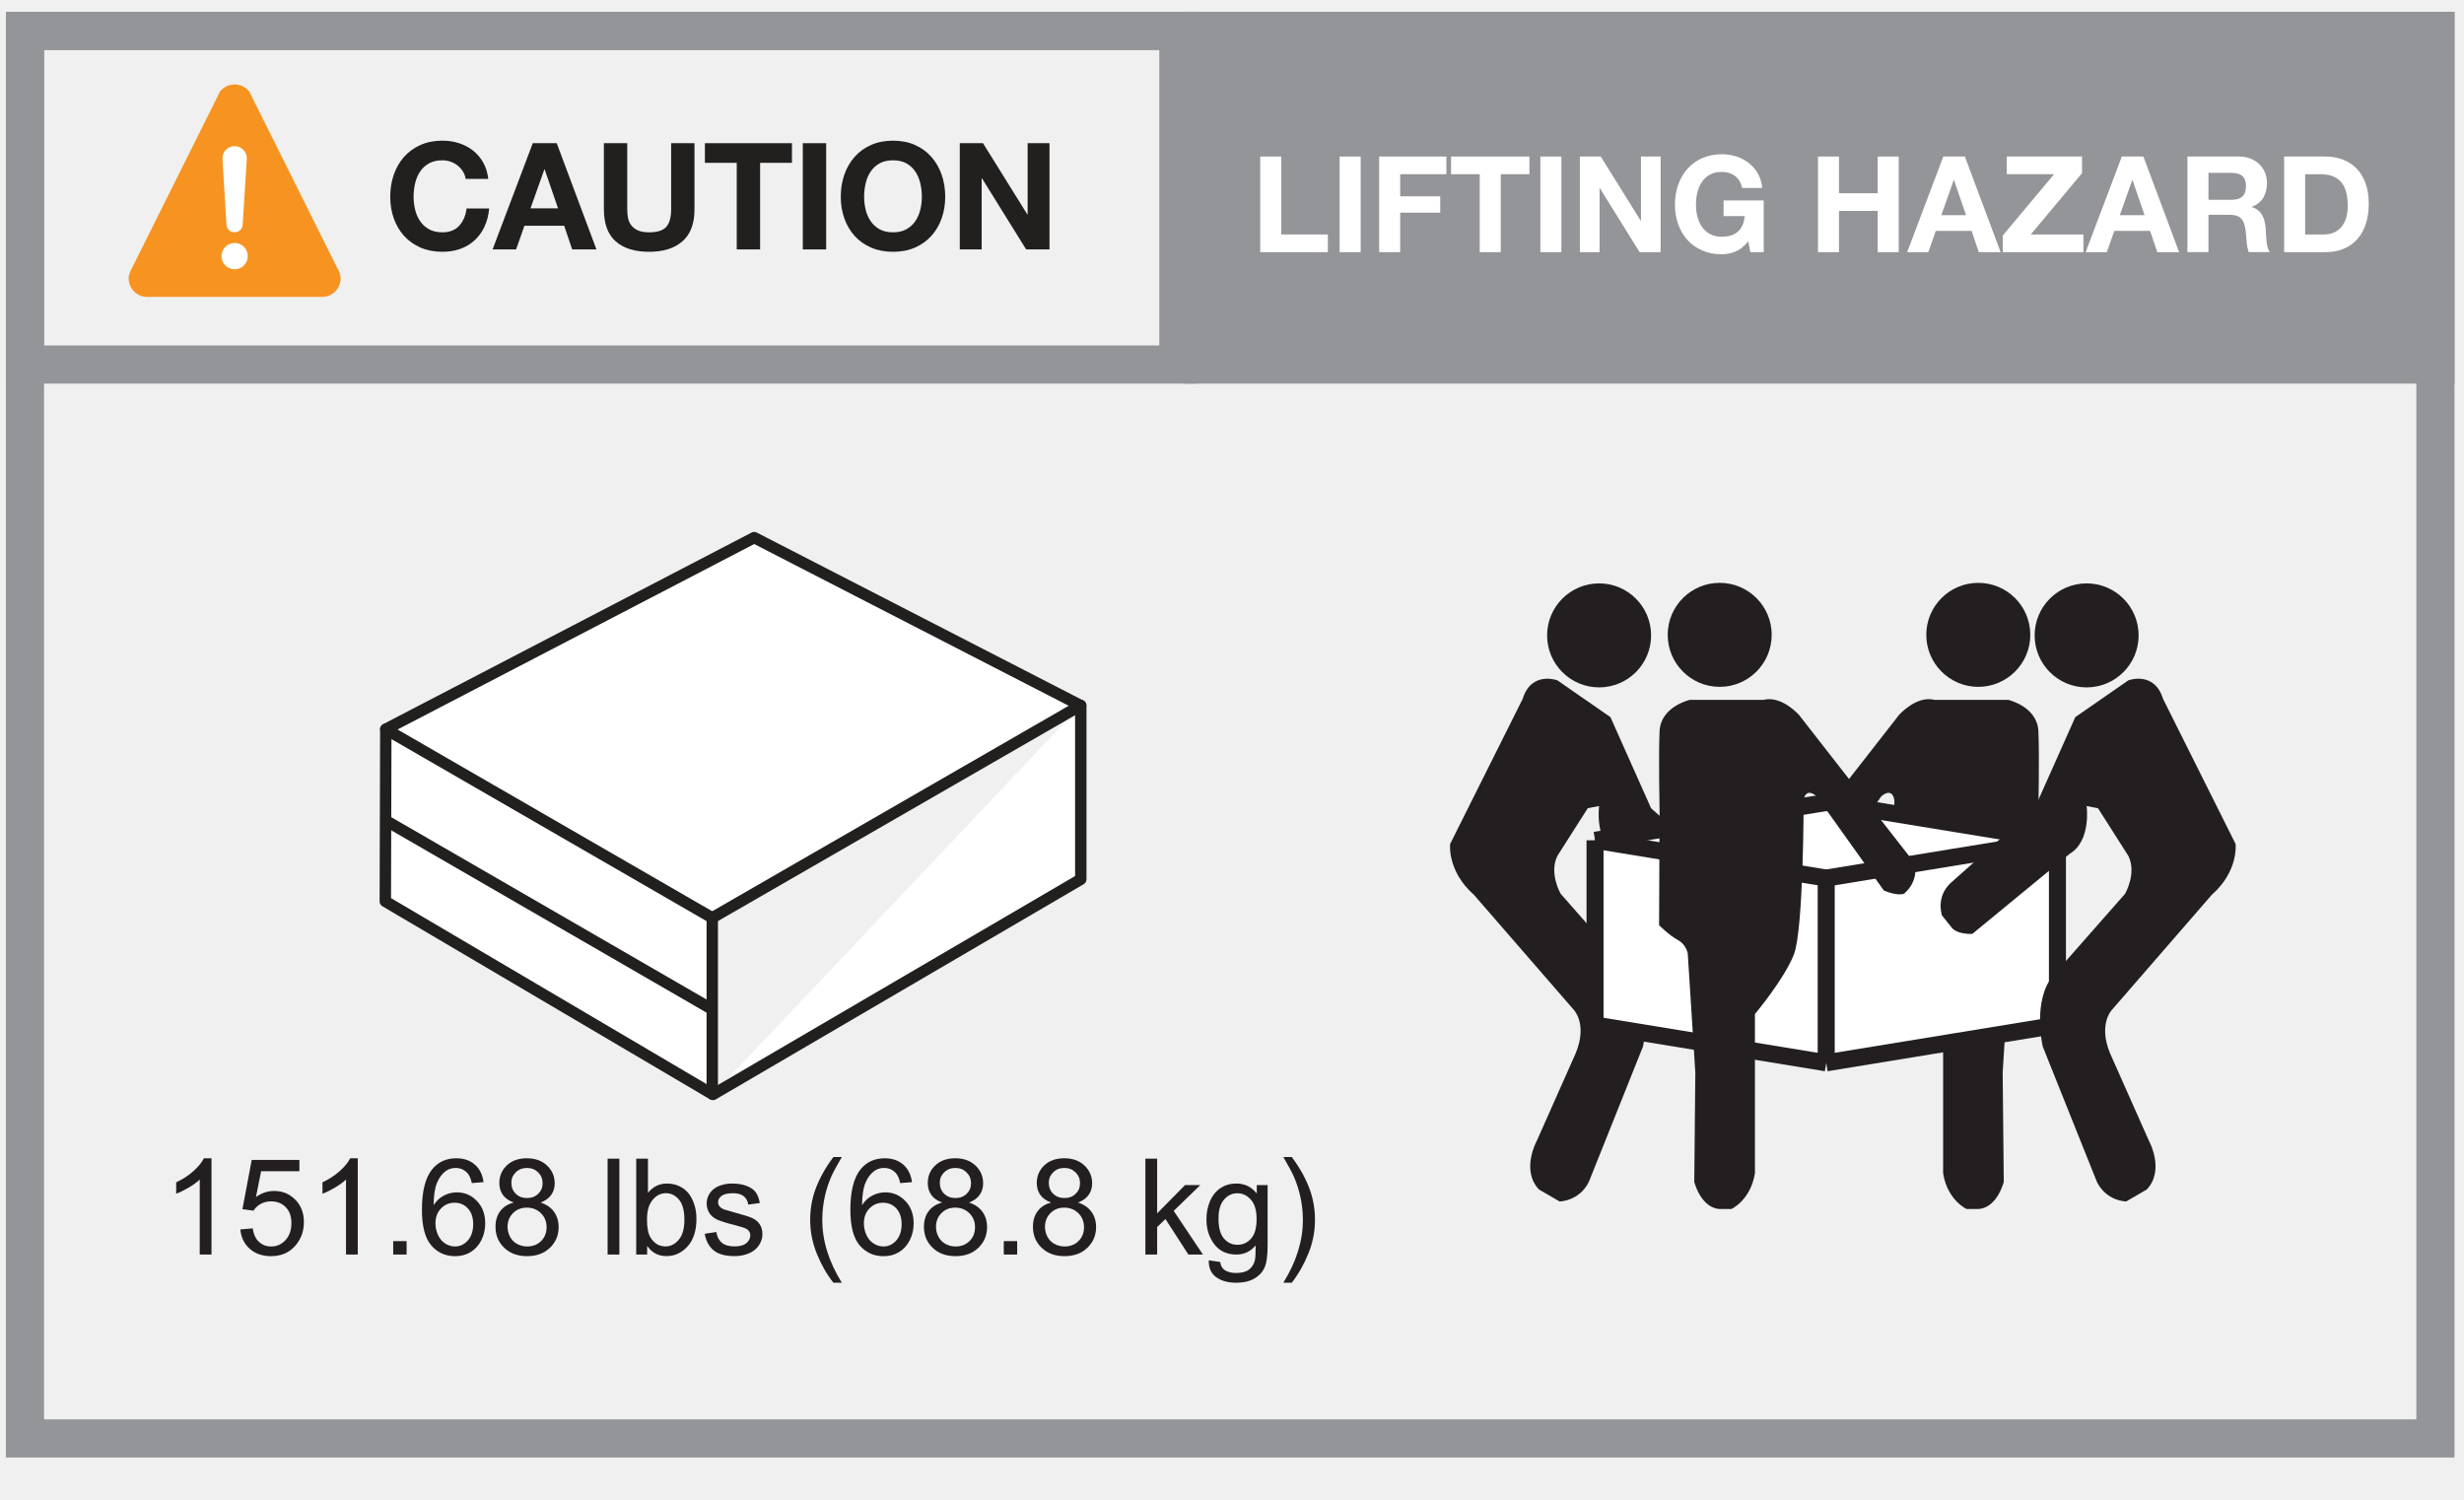
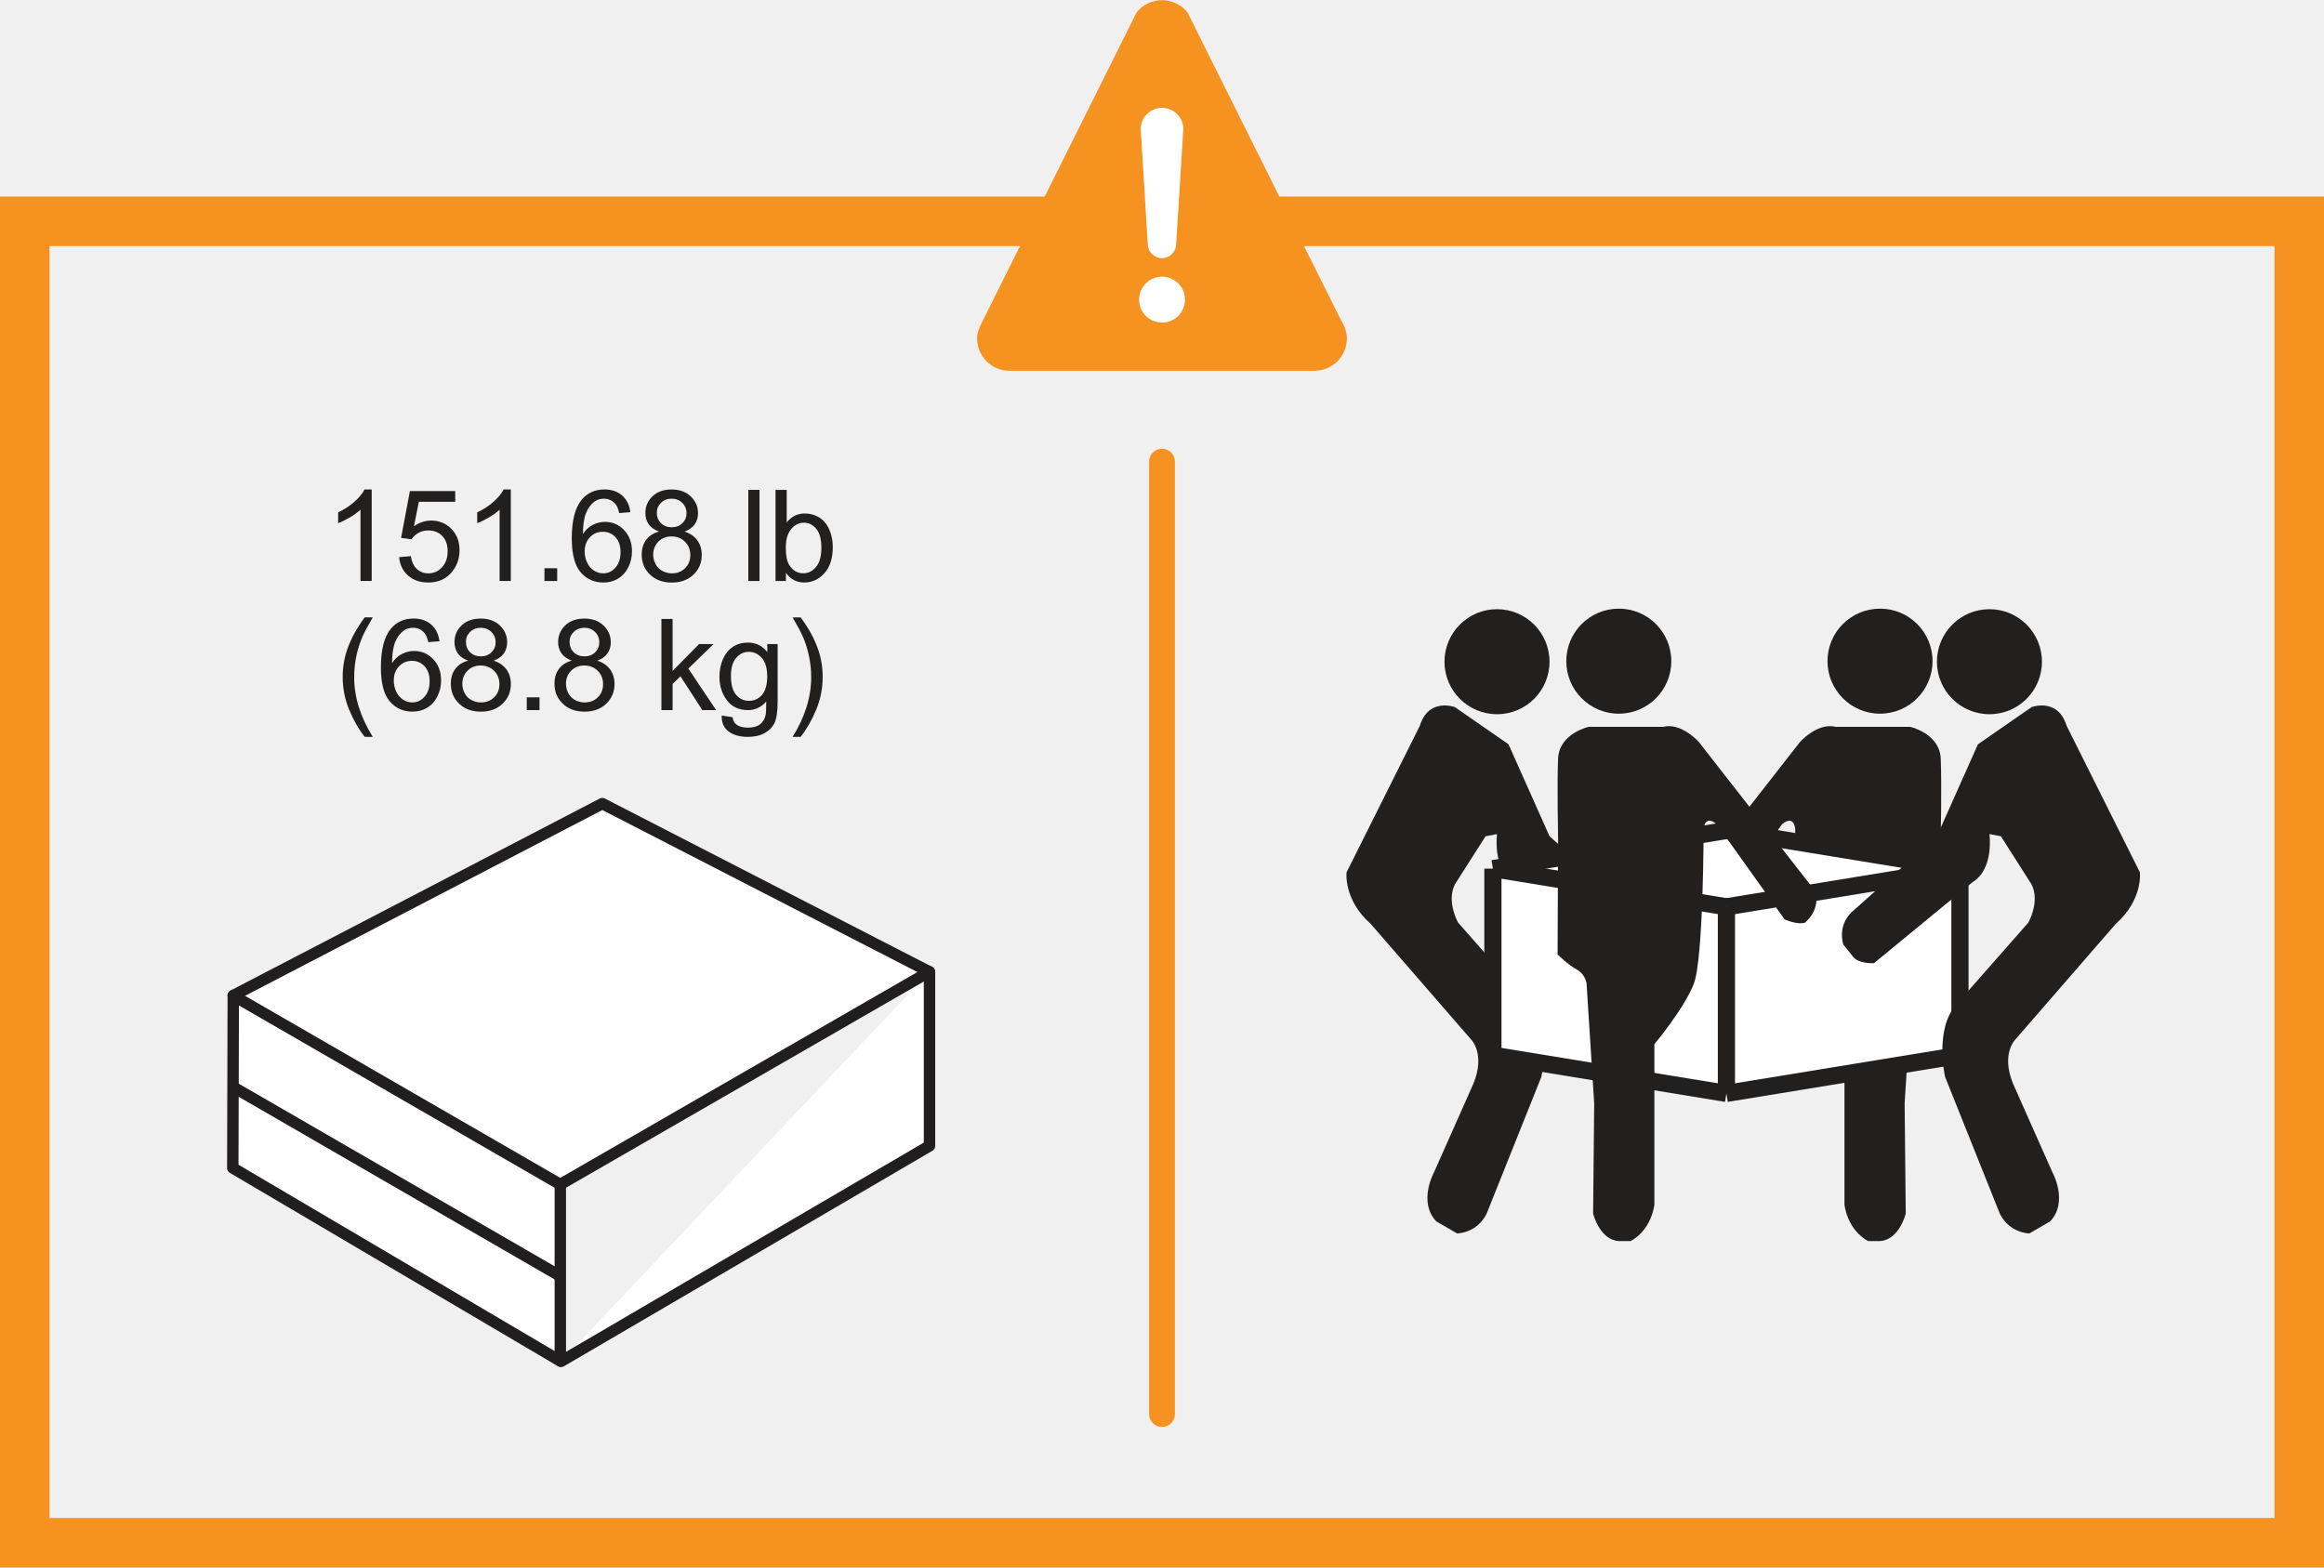
- <svg xmlns="http://www.w3.org/2000/svg" id="a" width="2.3in" height="1.4in" viewBox="0 0 165.6 100.8">
-   <rect x="1.679" y="2.075" width="162" height="94.606" fill="none" stroke="#939598" stroke-width="2.564" />
-   <polygon points="163.679 2.075 80.826 2.075 80.826 24.502 137.618 24.502 163.679 24.502 163.679 2.075" fill="#939598" stroke="#939598" stroke-width="2.564" />
-   <rect x="1.679" y="2.075" width="77.517" height="22.427" fill="none" stroke="#939598" stroke-width="2.564" />
-   <path d="M86.111,10.521v5.238h3.132v1.188h-4.545v-6.426h1.413Z" fill="#fff" stroke-width="0" />
-   <path d="M91.448,10.521v6.426h-1.413v-6.426h1.413Z" fill="#fff" stroke-width="0" />
-   <path d="M97.208,10.521v1.188h-3.104v1.485h2.69v1.098h-2.69v2.655h-1.413v-6.426h4.518Z" fill="#fff" stroke-width="0" />
-   <path d="M97.523,11.709v-1.188h5.265v1.188h-1.926v5.238h-1.413v-5.238h-1.926Z" fill="#fff" stroke-width="0" />
-   <path d="M104.939,10.521v6.426h-1.413v-6.426h1.413Z" fill="#fff" stroke-width="0" />
-   <path d="M107.584,10.521l2.682,4.311h.018v-4.311h1.323v6.426h-1.413l-2.673-4.302h-.018v4.302h-1.323v-6.426h1.404Z" fill="#fff" stroke-width="0" />
-   <path d="M116.656,16.897c-.306.129-.615.193-.927.193-.492,0-.935-.085-1.327-.256-.394-.171-.725-.407-.995-.707-.27-.3-.477-.653-.621-1.058-.144-.405-.216-.841-.216-1.31,0-.48.072-.925.216-1.336.145-.411.352-.77.621-1.076.271-.306.602-.546.995-.72.393-.174.835-.261,1.327-.261.33,0,.649.05.959.148.309.099.588.245.837.437.248.192.454.429.616.711.162.282.261.606.297.972h-1.35c-.084-.36-.246-.63-.486-.81-.24-.18-.531-.27-.873-.27-.318,0-.588.062-.81.185-.223.123-.402.288-.54.495-.139.207-.239.442-.302.707-.063.264-.095.537-.095.819,0,.27.031.533.095.788.062.255.163.484.302.688.138.204.317.368.54.49.222.123.491.185.81.185.468,0,.829-.118,1.085-.355.255-.237.403-.581.445-1.03h-1.422v-1.053h2.699v3.474h-.899l-.145-.729c-.252.324-.53.551-.837.68Z" fill="#fff" stroke-width="0" />
-   <path d="M123.595,10.521v2.466h2.601v-2.466h1.413v6.426h-1.413v-2.772h-2.601v2.772h-1.413v-6.426h1.413Z" fill="#fff" stroke-width="0" />
-   <path d="M132.055,10.521l2.402,6.426h-1.467l-.485-1.431h-2.403l-.504,1.431h-1.422l2.43-6.426h1.449ZM132.136,14.463l-.811-2.358h-.018l-.837,2.358h1.665Z" fill="#fff" stroke-width="0" />
-   <path d="M138.049,11.709h-3.178v-1.188h5.059v1.116l-3.447,4.122h3.537v1.188h-5.418v-1.116l3.447-4.122Z" fill="#fff" stroke-width="0" />
-   <path d="M144.052,10.521l2.402,6.426h-1.467l-.485-1.431h-2.403l-.504,1.431h-1.422l2.43-6.426h1.449ZM144.133,14.463l-.811-2.358h-.018l-.837,2.358h1.665Z" fill="#fff" stroke-width="0" />
-   <path d="M150.478,10.521c.288,0,.548.046.778.139.231.093.429.221.595.383.164.162.29.35.378.562.087.213.13.442.13.688,0,.378-.079.705-.238.981s-.419.486-.778.63v.018c.174.048.317.122.432.22.114.099.207.216.279.351.072.135.124.284.157.446.033.162.056.324.067.486.006.102.013.222.019.36.006.138.017.279.031.423.015.144.039.28.072.409.032.129.082.239.148.329h-1.413c-.078-.204-.126-.447-.145-.729-.018-.282-.045-.552-.081-.81-.048-.336-.149-.582-.306-.738-.156-.156-.411-.234-.765-.234h-1.413v2.511h-1.413v-6.426h3.465ZM149.974,13.428c.324,0,.567-.072.729-.216.162-.144.243-.378.243-.702,0-.312-.081-.539-.243-.68-.161-.141-.404-.211-.729-.211h-1.548v1.809h1.548Z" fill="#fff" stroke-width="0" />
-   <path d="M156.283,10.521c.414,0,.8.066,1.157.198.356.132.666.33.927.594.261.264.465.594.612.99.146.396.22.861.22,1.395,0,.468-.06.9-.18,1.296s-.302.738-.544,1.026c-.243.288-.547.514-.909.679-.363.165-.791.248-1.283.248h-2.771v-6.426h2.771ZM156.184,15.759c.204,0,.402-.033.594-.099.192-.066.363-.175.514-.329.149-.153.27-.352.359-.598s.136-.546.136-.9c0-.324-.032-.617-.095-.878-.063-.261-.167-.484-.311-.67-.145-.186-.335-.329-.571-.427-.237-.099-.53-.148-.878-.148h-1.008v4.05h1.26Z" fill="#fff" stroke-width="0" />
-   <path d="M31.116,11.529c-.093-.15-.21-.282-.35-.395s-.298-.202-.475-.265-.361-.095-.555-.095c-.354,0-.654.069-.9.205-.247.137-.447.32-.6.55-.154.23-.265.492-.335.785-.07.293-.105.597-.105.91,0,.3.035.592.105.875.07.284.181.539.335.765.153.227.353.408.6.545.246.137.546.205.9.205.48,0,.855-.146,1.125-.44s.435-.68.495-1.16h1.52c-.04.447-.143.85-.31,1.21-.167.36-.387.667-.66.92-.273.253-.593.447-.96.58s-.77.2-1.21.2c-.547,0-1.039-.095-1.475-.285s-.805-.452-1.105-.785c-.3-.333-.53-.725-.69-1.175-.16-.45-.24-.935-.24-1.455,0-.533.08-1.028.24-1.485.16-.457.39-.855.69-1.195.3-.34.668-.606,1.105-.8s.928-.29,1.475-.29c.393,0,.765.057,1.115.17.35.114.664.279.94.495.277.217.505.485.685.805.18.32.293.687.34,1.1h-1.52c-.027-.18-.087-.345-.18-.495Z" fill="#221f1f" stroke-width="0" />
-   <path d="M37.416,9.624l2.67,7.14h-1.63l-.54-1.59h-2.67l-.56,1.59h-1.58l2.7-7.14h1.61ZM37.505,14.004l-.9-2.62h-.02l-.93,2.62h1.85Z" fill="#221f1f" stroke-width="0" />
-   <path d="M45.866,16.219c-.54.47-1.287.705-2.24.705-.967,0-1.715-.233-2.245-.7-.53-.466-.795-1.187-.795-2.16v-4.44h1.57v4.44c0,.194.017.384.05.57.034.187.104.352.21.495.106.143.255.26.445.35.19.09.445.135.765.135.56,0,.946-.125,1.16-.375s.32-.642.32-1.175v-4.44h1.57v4.44c0,.967-.27,1.685-.81,2.155Z" fill="#221f1f" stroke-width="0" />
-   <path d="M47.375,10.944v-1.32h5.85v1.32h-2.14v5.82h-1.57v-5.82h-2.14Z" fill="#221f1f" stroke-width="0" />
-   <path d="M55.525,9.624v7.14h-1.57v-7.14h1.57Z" fill="#221f1f" stroke-width="0" />
-   <path d="M56.746,11.739c.16-.457.39-.855.69-1.195.3-.34.668-.606,1.105-.8s.928-.29,1.475-.29c.553,0,1.046.097,1.48.29.433.193.8.46,1.1.8.3.34.53.739.69,1.195.16.457.24.952.24,1.485,0,.52-.08,1.005-.24,1.455-.16.45-.39.842-.69,1.175-.3.333-.667.595-1.1.785-.434.19-.927.285-1.48.285-.547,0-1.039-.095-1.475-.285s-.805-.452-1.105-.785c-.3-.333-.53-.725-.69-1.175-.16-.45-.24-.935-.24-1.455,0-.533.08-1.028.24-1.485ZM58.181,14.099c.07.284.181.539.335.765.153.227.353.408.6.545.246.137.546.205.9.205s.653-.068.9-.205.446-.318.6-.545c.153-.227.265-.481.335-.765.07-.283.105-.575.105-.875,0-.313-.035-.617-.105-.91-.07-.293-.182-.555-.335-.785-.154-.23-.354-.414-.6-.55-.247-.136-.547-.205-.9-.205s-.654.069-.9.205c-.247.137-.447.32-.6.55-.154.23-.265.492-.335.785-.07.293-.105.597-.105.91,0,.3.035.592.105.875Z" fill="#221f1f" stroke-width="0" />
-   <path d="M66.065,9.624l2.98,4.79h.02v-4.79h1.47v7.14h-1.57l-2.97-4.78h-.02v4.78h-1.47v-7.14h1.56Z" fill="#221f1f" stroke-width="0" />
-   <path d="M9.894,19.956c-.691,0-1.249-.559-1.249-1.247,0-.291.15-.535.262-.767l5.878-11.786c.227-.292.583-.48.984-.48s.759.188.986.48l5.876,11.786c.134.233.261.476.261.767,0,.689-.558,1.247-1.248,1.247h-11.75Z" fill="#f79320" fill-rule="evenodd" stroke-width="0" />
-   <path d="M16.654,17.215c0,.489-.396.884-.885.884s-.884-.395-.884-.884.396-.885.884-.885.885.395.885.885Z" fill="#fff" fill-rule="evenodd" stroke-width="0" />
-   <path d="M15.769,9.823c-.454,0-.821.368-.821.819l.271,4.427c0,.303.247.546.549.546.301,0,.545-.242.545-.546l.276-4.427c0-.451-.367-.819-.821-.819Z" fill="#fff" fill-rule="evenodd" stroke-width="0" />
-   <path d="M14.215,84.319h-.791v-5.041c-.19.182-.44.363-.75.545s-.586.318-.833.409v-.765c.442-.208.829-.46,1.16-.757.331-.296.565-.583.703-.861h.51v6.47Z" fill="#231f20" stroke-width="0" />
-   <path d="M16.151,82.631l.831-.07c.062.404.204.708.429.912.224.203.494.305.811.305.381,0,.703-.144.967-.431s.396-.668.396-1.143c0-.451-.127-.807-.38-1.067-.254-.261-.585-.392-.996-.392-.255,0-.485.058-.69.174-.205.115-.366.266-.483.45l-.743-.097.624-3.31h3.204v.756h-2.571l-.347,1.732c.387-.27.792-.404,1.217-.404.562,0,1.037.194,1.424.584s.58.891.58,1.503c0,.583-.17,1.087-.51,1.512-.413.522-.977.783-1.692.783-.586,0-1.064-.164-1.435-.493-.371-.328-.583-.763-.635-1.305Z" fill="#231f20" stroke-width="0" />
-   <path d="M24.046,84.319h-.791v-5.041c-.19.182-.44.363-.75.545s-.586.318-.833.409v-.765c.442-.208.829-.46,1.16-.757.331-.296.565-.583.703-.861h.51v6.47Z" fill="#231f20" stroke-width="0" />
-   <path d="M26.426,84.319v-.901h.901v.901h-.901Z" fill="#231f20" stroke-width="0" />
-   <path d="M32.497,79.454l-.787.062c-.07-.311-.17-.536-.299-.677-.214-.226-.478-.339-.791-.339-.252,0-.473.07-.664.211-.249.182-.445.447-.589.796s-.218.846-.224,1.49c.19-.29.423-.506.699-.646s.564-.211.866-.211c.527,0,.976.194,1.347.582.371.389.556.891.556,1.506,0,.404-.087.78-.261,1.127-.175.348-.414.613-.719.798s-.65.277-1.037.277c-.659,0-1.197-.243-1.613-.728-.416-.485-.624-1.284-.624-2.397,0-1.245.23-2.151.69-2.717.401-.492.942-.738,1.622-.738.507,0,.922.143,1.246.427s.518.677.583,1.178ZM29.267,82.231c0,.272.058.533.174.782.115.249.277.439.485.569.208.131.426.195.655.195.334,0,.621-.135.861-.404s.36-.636.36-1.099c0-.445-.119-.796-.356-1.053-.237-.256-.536-.384-.896-.384-.357,0-.661.128-.91.384-.249.257-.374.593-.374,1.009Z" fill="#231f20" stroke-width="0" />
-   <path d="M34.525,80.825c-.328-.12-.571-.291-.729-.514s-.237-.489-.237-.8c0-.469.168-.863.505-1.183s.785-.479,1.345-.479c.562,0,1.015.164,1.358.49.343.327.514.725.514,1.193,0,.299-.079.559-.235.78-.157.221-.395.392-.714.512.396.129.697.337.903.624.207.287.31.63.31,1.028,0,.551-.195,1.014-.584,1.389-.39.376-.902.563-1.538.563s-1.148-.188-1.538-.565c-.39-.376-.584-.846-.584-1.408,0-.419.106-.77.319-1.053.212-.283.515-.476.907-.578ZM34.112,82.459c0,.226.053.444.16.655s.266.374.477.49c.211.115.438.173.681.173.378,0,.69-.121.936-.364s.369-.553.369-.928c0-.381-.127-.695-.38-.944s-.57-.374-.951-.374c-.372,0-.681.123-.925.369-.245.246-.367.554-.367.923ZM34.367,79.485c0,.305.098.554.294.747s.451.29.765.29c.305,0,.554-.097.75-.288.194-.192.292-.427.292-.705,0-.291-.101-.534-.301-.732-.201-.197-.451-.297-.75-.297-.302,0-.552.097-.751.29s-.299.426-.299.695Z" fill="#231f20" stroke-width="0" />
-   <path d="M40.836,84.319v-6.443h.791v6.443h-.791Z" fill="#231f20" stroke-width="0" />
-   <path d="M43.492,84.319h-.734v-6.443h.791v2.299c.334-.419.76-.628,1.279-.628.287,0,.559.058.815.173.256.116.467.278.633.488.166.209.295.462.389.758s.141.612.141.949c0,.8-.198,1.418-.593,1.854-.396.438-.87.655-1.424.655-.551,0-.983-.229-1.296-.69v.585ZM43.483,81.95c0,.56.076.964.229,1.213.249.407.586.611,1.011.611.346,0,.645-.15.896-.45.252-.301.378-.748.378-1.343,0-.609-.121-1.06-.363-1.35-.241-.29-.534-.435-.876-.435-.346,0-.645.149-.896.45-.252.3-.378.734-.378,1.303Z" fill="#231f20" stroke-width="0" />
-   <path d="M47.362,82.925l.782-.123c.044.313.166.554.367.721s.481.251.842.251c.363,0,.633-.074.809-.222.176-.148.264-.322.264-.521,0-.179-.078-.319-.233-.422-.108-.07-.378-.159-.809-.268-.58-.146-.982-.273-1.207-.38-.224-.107-.394-.256-.51-.444-.116-.189-.173-.397-.173-.626,0-.208.047-.401.143-.578.095-.178.225-.324.389-.441.123-.091.291-.168.503-.231.212-.062.44-.094.684-.094.366,0,.688.053.965.158.276.105.481.248.613.428.132.181.223.422.272.724l-.773.105c-.035-.24-.137-.428-.305-.562-.169-.135-.407-.202-.714-.202-.363,0-.623.06-.778.18s-.233.261-.233.422c0,.103.032.195.097.277.064.085.166.155.303.211.079.029.312.097.699.202.56.149.95.271,1.171.366.221.096.395.234.521.416s.189.407.189.677c0,.264-.077.512-.231.745-.153.232-.375.413-.666.54-.29.128-.618.191-.984.191-.606,0-1.069-.126-1.386-.378-.318-.252-.521-.626-.609-1.121Z" fill="#231f20" stroke-width="0" />
-   <path d="M56.01,86.213c-.437-.551-.806-1.195-1.107-1.935-.302-.738-.453-1.503-.453-2.294,0-.697.113-1.365.338-2.004.264-.741.671-1.479,1.222-2.215h.567c-.354.609-.589,1.044-.703,1.305-.179.405-.319.827-.422,1.267-.126.548-.189,1.099-.189,1.652,0,1.409.438,2.817,1.314,4.224h-.567Z" fill="#231f20" stroke-width="0" />
-   <path d="M61.291,79.454l-.787.062c-.07-.311-.17-.536-.299-.677-.214-.226-.478-.339-.791-.339-.252,0-.473.07-.664.211-.249.182-.445.447-.589.796s-.218.846-.224,1.49c.19-.29.423-.506.699-.646s.564-.211.866-.211c.527,0,.976.194,1.347.582.371.389.556.891.556,1.506,0,.404-.087.78-.261,1.127-.175.348-.414.613-.719.798s-.65.277-1.037.277c-.659,0-1.197-.243-1.613-.728-.416-.485-.624-1.284-.624-2.397,0-1.245.23-2.151.69-2.717.401-.492.942-.738,1.622-.738.507,0,.922.143,1.246.427s.518.677.583,1.178ZM58.061,82.231c0,.272.058.533.174.782.115.249.277.439.485.569.208.131.426.195.655.195.334,0,.621-.135.861-.404s.36-.636.36-1.099c0-.445-.119-.796-.356-1.053-.237-.256-.536-.384-.896-.384-.357,0-.661.128-.91.384-.249.257-.374.593-.374,1.009Z" fill="#231f20" stroke-width="0" />
-   <path d="M63.319,80.825c-.328-.12-.571-.291-.729-.514s-.237-.489-.237-.8c0-.469.168-.863.505-1.183s.785-.479,1.345-.479c.562,0,1.015.164,1.358.49.343.327.514.725.514,1.193,0,.299-.079.559-.235.78-.157.221-.395.392-.714.512.396.129.697.337.903.624.207.287.31.63.31,1.028,0,.551-.195,1.014-.584,1.389-.39.376-.902.563-1.538.563s-1.148-.188-1.538-.565c-.39-.376-.584-.846-.584-1.408,0-.419.106-.77.319-1.053.212-.283.515-.476.907-.578ZM62.906,82.459c0,.226.053.444.16.655s.266.374.477.49c.211.115.438.173.681.173.378,0,.69-.121.936-.364s.369-.553.369-.928c0-.381-.127-.695-.38-.944s-.57-.374-.951-.374c-.372,0-.681.123-.925.369-.245.246-.367.554-.367.923ZM63.161,79.485c0,.305.098.554.294.747s.451.29.765.29c.305,0,.554-.097.75-.288.194-.192.292-.427.292-.705,0-.291-.101-.534-.301-.732-.201-.197-.451-.297-.75-.297-.302,0-.552.097-.751.29s-.299.426-.299.695Z" fill="#231f20" stroke-width="0" />
-   <path d="M67.461,84.319v-.901h.901v.901h-.901Z" fill="#231f20" stroke-width="0" />
-   <path d="M70.645,80.825c-.328-.12-.571-.291-.729-.514s-.237-.489-.237-.8c0-.469.168-.863.505-1.183s.785-.479,1.345-.479c.562,0,1.015.164,1.358.49.343.327.514.725.514,1.193,0,.299-.079.559-.235.78-.157.221-.395.392-.714.512.396.129.697.337.903.624.207.287.31.63.31,1.028,0,.551-.195,1.014-.584,1.389-.39.376-.902.563-1.538.563s-1.148-.188-1.538-.565c-.39-.376-.584-.846-.584-1.408,0-.419.106-.77.319-1.053.212-.283.515-.476.907-.578ZM70.231,82.459c0,.226.053.444.16.655s.266.374.477.49c.211.115.438.173.681.173.378,0,.69-.121.936-.364s.369-.553.369-.928c0-.381-.127-.695-.38-.944s-.57-.374-.951-.374c-.372,0-.681.123-.925.369-.245.246-.367.554-.367.923ZM70.486,79.485c0,.305.098.554.294.747s.451.29.765.29c.305,0,.554-.097.75-.288.194-.192.292-.427.292-.705,0-.291-.101-.534-.301-.732-.201-.197-.451-.297-.75-.297-.302,0-.552.097-.751.29s-.299.426-.299.695Z" fill="#231f20" stroke-width="0" />
-   <path d="M76.978,84.319v-6.443h.791v3.675l1.872-1.898h1.025l-1.785,1.731,1.965,2.936h-.977l-1.542-2.387-.558.536v1.851h-.791Z" fill="#231f20" stroke-width="0" />
-   <path d="M81.238,84.706l.769.114c.032.237.122.41.269.519.196.146.464.22.804.22.366,0,.649-.073.849-.22s.334-.352.404-.615c.041-.161.06-.499.058-1.016-.347.408-.777.611-1.293.611-.641,0-1.138-.231-1.489-.694s-.527-1.019-.527-1.666c0-.445.08-.856.241-1.232.161-.377.396-.667.701-.872.307-.205.666-.308,1.079-.308.551,0,1.005.223,1.362.668v-.562h.729v4.034c0,.727-.074,1.241-.222,1.545-.148.303-.383.543-.703.719-.321.176-.716.264-1.185.264-.557,0-1.007-.126-1.349-.376-.344-.251-.509-.628-.497-1.132ZM81.893,81.902c0,.612.121,1.059.364,1.34s.548.422.914.422c.363,0,.668-.14.914-.419.246-.28.369-.719.369-1.316,0-.571-.127-1.002-.38-1.292-.254-.29-.56-.436-.916-.436-.352,0-.65.143-.896.429-.246.285-.369.71-.369,1.272Z" fill="#231f20" stroke-width="0" />
-   <path d="M86.816,86.213h-.566c.876-1.406,1.314-2.814,1.314-4.224,0-.551-.063-1.098-.189-1.64-.1-.439-.239-.861-.418-1.266-.113-.264-.35-.703-.707-1.318h.566c.551.735.959,1.474,1.223,2.215.225.639.338,1.307.338,2.004,0,.791-.151,1.556-.455,2.294-.303.739-.672,1.384-1.105,1.935Z" fill="#231f20" stroke-width="0" />
-   <polyline points="47.919 73.558 72.637 59.099 72.637 47.417" fill="#fff" stroke="#221f1f" stroke-linecap="round" stroke-linejoin="round" stroke-width=".766" />
-   <polyline points="25.926 49.012 50.688 36.135 72.624 47.417 47.873 61.684" fill="#fff" stroke="#221f1f" stroke-linecap="round" stroke-linejoin="round" stroke-width=".766" />
-   <polygon points="47.87 73.534 47.87 61.689 25.929 49.016 25.896 60.582 47.87 73.534" fill="#fff" stroke="#221f1f" stroke-linecap="round" stroke-linejoin="round" stroke-width=".766" />
-   <path d="M103.978,42.706c0,1.93,1.566,3.494,3.495,3.494s3.494-1.564,3.494-3.494-1.563-3.496-3.494-3.496-3.495,1.566-3.495,3.496Z" fill="#231f20" stroke-width="0" />
-   <path d="M108.238,48.202l-3.569-2.475s-1.748-.655-2.33,1.24l-4.878,9.756s-.218,1.821,1.602,3.422l6.7,7.718s.945.945.143,2.911l-2.619,5.898s-1.093,1.966.145,3.277l1.383.802s1.309,0,1.966-1.311l3.64-9.101s.731-3.132-.727-4.805l-4.806-5.462s-.8-1.383-.218-2.549l2.038-3.201.765-.147s-.327,2.33,1.128,3.204l6.552,5.388s1.092.074,1.455-.509l.585-.728s.433-1.238-.585-2.185l-5.642-5.022-2.729-6.119Z" fill="#231f20" stroke-width="0" />
-   <path d="M136.451,42.668c0,1.93-1.566,3.496-3.494,3.496s-3.495-1.566-3.495-3.496,1.563-3.494,3.495-3.494,3.494,1.564,3.494,3.494Z" fill="#231f20" stroke-width="0" />
-   <path d="M130.008,47.038h4.953s1.964.438,2.035,2.111c.074,1.676,0,5.317,0,5.317l.034,7.718s-.686.69-1.269,1.001c0,0-.51.237-.656.891l-.51,8.009.074,7.354s-.437,1.747-1.711,1.821h-.786s-1.289-.583-1.579-2.404v-10.703s-1.966-2.33-2.623-4.006c-.654-1.675-.654-10.339-.654-10.339,0,0-.073-.947-.874-.29l-4.516,6.333s-.855.384-1.346.219c0,0-1.039-.764-.71-2.075l7.756-9.939s1.164-1.327,2.384-1.019Z" fill="#231f20" stroke-width="0" />
-   <polygon points="122.736 71.433 138.276 68.893 138.276 56.476 122.736 53.936 107.199 56.476 107.199 68.893 122.736 71.433" fill="#fff" stroke-width="0" />
-   <line x1="122.736" y1="59.017" x2="122.736" y2="71.433" fill="none" stroke="#231f20" stroke-width="1.144" />
-   <line x1="107.199" y1="56.476" x2="107.199" y2="68.893" fill="none" stroke="#231f20" stroke-width="1.144" />
-   <line x1="138.276" y1="56.476" x2="138.276" y2="68.893" fill="none" stroke="#231f20" stroke-width="1.144" />
-   <line x1="107.199" y1="56.476" x2="122.736" y2="59.017" fill="none" stroke="#231f20" stroke-width="1.144" />
-   <line x1="138.276" y1="56.476" x2="122.736" y2="59.017" fill="none" stroke="#231f20" stroke-width="1.144" />
-   <line x1="107.199" y1="56.476" x2="122.736" y2="53.936" fill="none" stroke="#231f20" stroke-width="1.144" />
-   <line x1="138.276" y1="56.476" x2="122.736" y2="53.936" fill="none" stroke="#231f20" stroke-width="1.144" />
-   <line x1="107.199" y1="68.893" x2="122.736" y2="71.433" fill="none" stroke="#231f20" stroke-width="1.144" />
-   <line x1="138.276" y1="68.893" x2="122.736" y2="71.433" fill="none" stroke="#231f20" stroke-width="1.144" />
-   <path d="M143.732,42.706c0,1.93-1.563,3.494-3.494,3.494s-3.494-1.564-3.494-3.494,1.562-3.496,3.494-3.496,3.494,1.566,3.494,3.496Z" fill="#231f20" stroke-width="0" />
-   <path d="M139.472,48.202l3.569-2.475s1.747-.655,2.33,1.24l4.877,9.756s.219,1.821-1.601,3.422l-6.701,7.718s-.943.945-.143,2.911l2.621,5.898s1.092,1.966-.145,3.277l-1.383.802s-1.311,0-1.966-1.311l-3.641-9.101s-.729-3.132.728-4.805l4.805-5.462s.801-1.383.219-2.549l-2.04-3.201-.764-.147s.326,2.33-1.128,3.204l-6.553,5.388s-1.092.074-1.455-.509l-.584-.728s-.435-1.238.584-2.185l5.643-5.022,2.729-6.119Z" fill="#231f20" stroke-width="0" />
-   <path d="M112.083,42.668c0,1.93,1.564,3.496,3.494,3.496s3.494-1.566,3.494-3.496-1.563-3.494-3.494-3.494-3.494,1.564-3.494,3.494Z" fill="#231f20" stroke-width="0" />
-   <path d="M118.525,47.038h-4.95s-1.966.438-2.039,2.111c-.074,1.676,0,5.317,0,5.317l-.032,7.718s.688.69,1.269,1.001c0,0,.51.237.656.891l.51,8.009-.071,7.354s.435,1.747,1.709,1.821h.785s1.291-.583,1.583-2.404v-10.703s1.964-2.33,2.62-4.006c.654-1.675.654-10.339.654-10.339,0,0,.074-.947.874-.29l4.516,6.333s.856.384,1.348.219c0,0,1.034-.764.708-2.075l-7.754-9.939s-1.166-1.327-2.386-1.019Z" fill="#231f20" stroke-width="0" />
-   <line x1="25.948" y1="55.164" x2="47.702" y2="67.744" fill="#fff" stroke="#221f1f" stroke-linecap="round" stroke-linejoin="round" stroke-width=".766" />
+ <svg xmlns="http://www.w3.org/2000/svg" id="a" width="2.25in" height="1.518in" viewBox="0 0 162 109.272">
+   <path d="M158.548,17.145v88.675H3.452V17.145h155.096M162,13.693H0v95.579h162V13.693h0Z" fill="#f69220" />
+   <path d="M25.91,40.494h-.78v-4.972c-.188.179-.434.358-.739.537-.305.18-.579.313-.821.403v-.754c.437-.205.818-.454,1.145-.746.326-.292.558-.574.693-.85h.503v6.381Z" fill="#221f1f" />
+   <path d="M27.819,38.83l.819-.069c.061.398.202.698.423.899.221.2.487.301.799.301.375,0,.693-.142.954-.425s.39-.659.39-1.127c0-.445-.125-.796-.375-1.054-.25-.257-.577-.386-.981-.386-.251,0-.479.058-.681.172s-.361.262-.477.444l-.732-.096.615-3.264h3.16v.745h-2.536l-.342,1.708c.381-.266.782-.398,1.201-.398.555,0,1.022.192,1.404.576.381.385.572.879.572,1.482,0,.575-.167,1.072-.502,1.491-.408.515-.964.771-1.669.771-.578,0-1.049-.162-1.415-.485-.366-.324-.574-.753-.626-1.287Z" fill="#221f1f" />
+   <path d="M35.606,40.494h-.78v-4.972c-.188.179-.434.358-.739.537-.305.18-.579.313-.821.403v-.754c.437-.205.818-.454,1.145-.746.326-.292.558-.574.693-.85h.503v6.381Z" fill="#221f1f" />
+   <path d="M37.952,40.494v-.889h.889v.889h-.889Z" fill="#221f1f" />
+   <path d="M43.94,35.695l-.776.062c-.069-.307-.167-.529-.294-.668-.211-.223-.471-.334-.78-.334-.249,0-.467.069-.655.208-.246.18-.439.441-.581.785s-.215.833-.221,1.469c.188-.286.417-.498.689-.637.271-.139.556-.208.854-.208.52,0,.963.191,1.329.574.365.383.548.878.548,1.484,0,.399-.086.77-.258,1.112-.172.342-.408.604-.709.786-.3.183-.641.273-1.022.273-.65,0-1.181-.239-1.591-.718-.41-.478-.616-1.266-.616-2.364,0-1.228.227-2.121.681-2.679.396-.485.929-.729,1.599-.729.5,0,.91.141,1.229.421s.511.667.574,1.161ZM40.755,38.435c0,.269.057.525.171.771.114.245.274.433.479.562.205.128.42.192.646.192.329,0,.612-.133.85-.398.237-.267.355-.627.355-1.084,0-.439-.117-.785-.351-1.038-.234-.253-.529-.379-.884-.379-.353,0-.652.126-.897.379s-.368.585-.368.995Z" fill="#221f1f" />
+   <path d="M45.94,37.048c-.324-.118-.563-.287-.719-.507-.156-.22-.234-.482-.234-.789,0-.462.167-.851.499-1.166.333-.314.774-.473,1.326-.473.555,0,1.001.161,1.339.483.338.322.507.715.507,1.177,0,.295-.078.552-.232.77-.155.219-.39.387-.705.505.39.128.687.333.891.616.204.283.306.621.306,1.014,0,.544-.192,1-.576,1.37s-.89.555-1.517.555-1.133-.186-1.517-.557c-.384-.372-.576-.835-.576-1.39,0-.413.104-.759.314-1.038s.508-.469.895-.57ZM45.533,38.66c0,.223.053.438.158.646s.262.369.47.483.432.171.672.171c.373,0,.68-.12.923-.359.243-.24.364-.545.364-.915,0-.376-.125-.687-.375-.932-.25-.246-.562-.368-.938-.368-.367,0-.671.121-.912.363-.241.243-.362.547-.362.91ZM45.784,35.726c0,.3.097.546.29.736.194.19.445.286.754.286.3,0,.547-.095.739-.284.192-.188.289-.421.289-.695,0-.286-.099-.526-.297-.722-.198-.195-.444-.293-.739-.293-.297,0-.544.096-.741.286-.196.191-.294.419-.294.686Z" fill="#221f1f" />
+   <path d="M52.164,40.494v-6.354h.78v6.354h-.78Z" fill="#221f1f" />
+   <path d="M54.784,40.494h-.724v-6.354h.78v2.267c.33-.413.75-.619,1.261-.619.283,0,.551.057.804.171.252.114.461.274.624.481.163.206.291.456.383.747.093.292.139.604.139.937,0,.789-.195,1.398-.585,1.829s-.858.646-1.404.646c-.543,0-.969-.228-1.278-.681v.576ZM54.776,38.158c0,.552.075.95.226,1.196.245.401.578.603.997.603.341,0,.636-.148.884-.444.249-.297.373-.738.373-1.324,0-.602-.119-1.045-.357-1.331s-.526-.429-.865-.429c-.341,0-.636.147-.884.444-.249.296-.373.725-.373,1.285Z" fill="#221f1f" />
+   <path d="M25.426,51.362c-.431-.543-.795-1.179-1.092-1.907-.298-.729-.446-1.482-.446-2.263,0-.688.111-1.347.333-1.977.26-.731.662-1.459,1.205-2.185h.559c-.35.602-.581,1.03-.693,1.287-.176.399-.315.815-.417,1.249-.124.54-.186,1.083-.186,1.63,0,1.39.432,2.778,1.296,4.165h-.559Z" fill="#221f1f" />
+   <path d="M30.634,44.695l-.776.062c-.069-.307-.167-.529-.294-.668-.211-.223-.471-.334-.78-.334-.249,0-.467.069-.655.208-.246.18-.439.441-.581.785s-.215.833-.221,1.469c.188-.286.417-.498.689-.637.271-.139.556-.208.854-.208.52,0,.963.191,1.329.574.365.383.548.878.548,1.484,0,.399-.086.77-.258,1.112-.172.342-.408.604-.709.786-.3.183-.641.273-1.022.273-.65,0-1.181-.239-1.591-.718-.41-.478-.616-1.266-.616-2.364,0-1.228.227-2.121.681-2.679.396-.485.929-.729,1.599-.729.5,0,.91.141,1.229.421s.511.667.574,1.161ZM27.448,47.435c0,.269.057.525.171.771.114.245.274.433.479.562.205.128.42.192.646.192.329,0,.612-.133.85-.398.237-.267.355-.627.355-1.084,0-.439-.117-.785-.351-1.038-.234-.253-.529-.379-.884-.379-.353,0-.652.126-.897.379s-.368.585-.368.995Z" fill="#221f1f" />
+   <path d="M32.634,46.048c-.324-.118-.563-.287-.719-.507-.156-.22-.234-.482-.234-.789,0-.462.167-.851.499-1.166.333-.314.774-.473,1.326-.473.555,0,1.001.161,1.339.483.338.322.507.715.507,1.177,0,.295-.078.552-.232.77-.155.219-.39.387-.705.505.39.128.687.333.891.616.204.283.306.621.306,1.014,0,.544-.192,1-.576,1.37s-.89.555-1.517.555-1.133-.186-1.517-.557c-.384-.372-.576-.835-.576-1.39,0-.413.104-.759.314-1.038s.508-.469.895-.57ZM32.227,47.66c0,.223.053.438.158.646s.262.369.47.483.432.171.672.171c.373,0,.68-.12.923-.359.243-.24.364-.545.364-.915,0-.376-.125-.687-.375-.932-.25-.246-.562-.368-.938-.368-.367,0-.671.121-.912.363-.241.243-.362.547-.362.91ZM32.478,44.726c0,.3.097.546.29.736.194.19.445.286.754.286.3,0,.547-.095.739-.284.192-.188.289-.421.289-.695,0-.286-.099-.526-.297-.722-.198-.195-.444-.293-.739-.293-.297,0-.544.096-.741.286-.196.191-.294.419-.294.686Z" fill="#221f1f" />
+   <path d="M36.719,49.494v-.889h.889v.889h-.889Z" fill="#221f1f" />
+   <path d="M39.859,46.048c-.324-.118-.563-.287-.719-.507-.156-.22-.234-.482-.234-.789,0-.462.167-.851.499-1.166.333-.314.774-.473,1.326-.473.555,0,1.001.161,1.339.483.338.322.507.715.507,1.177,0,.295-.078.552-.232.77-.155.219-.39.387-.705.505.39.128.687.333.891.616.204.283.306.621.306,1.014,0,.544-.192,1-.576,1.37s-.89.555-1.517.555-1.133-.186-1.517-.557c-.384-.372-.576-.835-.576-1.39,0-.413.104-.759.314-1.038s.508-.469.895-.57ZM39.452,47.66c0,.223.053.438.158.646s.262.369.47.483.432.171.672.171c.373,0,.68-.12.923-.359.243-.24.364-.545.364-.915,0-.376-.125-.687-.375-.932-.25-.246-.562-.368-.938-.368-.367,0-.671.121-.912.363-.241.243-.362.547-.362.91ZM39.703,44.726c0,.3.097.546.29.736.194.19.445.286.754.286.3,0,.547-.095.739-.284.192-.188.289-.421.289-.695,0-.286-.099-.526-.297-.722-.198-.195-.444-.293-.739-.293-.297,0-.544.096-.741.286-.196.191-.294.419-.294.686Z" fill="#221f1f" />
+   <path d="M46.105,49.494v-6.354h.78v3.624l1.846-1.873h1.01l-1.759,1.708,1.937,2.896h-.962l-1.521-2.354-.55.528v1.825h-.78Z" fill="#221f1f" />
+   <path d="M50.307,49.876l.759.112c.032.234.12.404.264.512.194.145.458.217.793.217.361,0,.64-.072.836-.217.196-.145.329-.347.398-.607.041-.158.06-.492.057-1.001-.341.401-.766.603-1.274.603-.633,0-1.123-.229-1.469-.685-.347-.457-.52-1.005-.52-1.644,0-.438.08-.844.238-1.216.159-.371.389-.657.691-.86.302-.202.657-.303,1.064-.303.543,0,.991.22,1.344.658v-.555h.719v3.979c0,.717-.073,1.225-.219,1.523s-.377.535-.693.709c-.316.173-.706.26-1.168.26-.549,0-.992-.123-1.331-.37-.338-.247-.501-.619-.49-1.116ZM50.953,47.11c0,.604.12,1.044.36,1.322.24.277.54.416.901.416.358,0,.659-.139.901-.414.243-.276.364-.709.364-1.299,0-.563-.125-.988-.375-1.274-.25-.285-.551-.429-.904-.429-.347,0-.641.141-.884.423-.243.281-.364.7-.364,1.255Z" fill="#221f1f" />
+   <path d="M55.809,51.362h-.559c.864-1.387,1.296-2.775,1.296-4.165,0-.544-.062-1.083-.187-1.617-.098-.434-.235-.85-.412-1.248-.113-.261-.345-.694-.698-1.301h.559c.543.726.945,1.453,1.205,2.185.223.63.334,1.289.334,1.977,0,.78-.149,1.534-.449,2.263-.299.729-.663,1.364-1.09,1.907Z" fill="#221f1f" />
+   <path d="M70.371,25.837c-1.25,0-2.26-1.011-2.26-2.257,0-.526.271-.967.475-1.388L79.222.868c.41-.529,1.054-.868,1.78-.868s1.374.34,1.783.868l10.632,21.324c.243.421.471.862.471,1.388,0,1.246-1.01,2.257-2.258,2.257h-21.259Z" fill="#f69220" fill-rule="evenodd" />
+   <path d="M82.603,20.878c0,.884-.716,1.599-1.601,1.599s-1.6-.715-1.6-1.599.716-1.601,1.6-1.601,1.601.715,1.601,1.601Z" fill="#fff" fill-rule="evenodd" />
+   <path d="M81.002,7.505c-.821,0-1.485.667-1.485,1.482l.491,8.009c0,.548.446.987.994.987.544,0,.986-.439.986-.987l.499-8.009c0-.816-.665-1.482-1.485-1.482Z" fill="#fff" fill-rule="evenodd" />
+   <path d="M100.691,46.122c0,2.022,1.641,3.66,3.662,3.66s3.66-1.638,3.66-3.66-1.637-3.663-3.66-3.663-3.662,1.641-3.662,3.663Z" fill="#221f1f" />
+   <path d="M105.155,51.879l-3.739-2.593s-1.831-.686-2.441,1.299l-5.11,10.221s-.228,1.907,1.678,3.586l7.019,8.086s.99.99.15,3.05l-2.744,6.179s-1.146,2.06.152,3.433l1.449.84s1.371,0,2.059-1.374l3.814-9.535s.765-3.281-.762-5.034l-5.035-5.722s-.838-1.449-.228-2.67l2.136-3.354.802-.154s-.343,2.441,1.182,3.356l6.864,5.645s1.144.077,1.525-.534l.613-.763s.454-1.297-.613-2.289l-5.911-5.261-2.859-6.41Z" fill="#221f1f" />
+   <path d="M134.712,46.082c0,2.022-1.641,3.663-3.66,3.663s-3.662-1.641-3.662-3.663,1.637-3.66,3.662-3.66,3.66,1.638,3.66,3.66Z" fill="#221f1f" />
+   <path d="M127.962,50.66h5.189s2.057.459,2.132,2.212c.077,1.755,0,5.57,0,5.57l.035,8.086s-.718.723-1.329,1.048c0,0-.535.248-.687.934l-.535,8.39.077,7.705s-.458,1.83-1.793,1.907h-.824s-1.35-.611-1.655-2.518v-11.213s-2.059-2.441-2.748-4.196c-.686-1.755-.686-10.831-.686-10.831,0,0-.076-.992-.915-.304l-4.731,6.635s-.895.403-1.41.229c0,0-1.088-.8-.744-2.174l8.126-10.412s1.219-1.39,2.497-1.067Z" fill="#221f1f" />
+   <polygon points="120.344 76.217 136.624 73.556 136.624 60.548 120.344 57.887 104.066 60.548 104.066 73.556 120.344 76.217" fill="#fff" />
+   <line x1="120.344" y1="63.209" x2="120.344" y2="76.217" fill="none" stroke="#221f1f" stroke-width="1.198" />
+   <line x1="104.066" y1="60.548" x2="104.066" y2="73.556" fill="none" stroke="#221f1f" stroke-width="1.198" />
+   <line x1="136.624" y1="60.548" x2="136.624" y2="73.556" fill="none" stroke="#221f1f" stroke-width="1.198" />
+   <line x1="104.066" y1="60.548" x2="120.344" y2="63.209" fill="none" stroke="#221f1f" stroke-width="1.198" />
+   <line x1="136.624" y1="60.548" x2="120.344" y2="63.209" fill="none" stroke="#221f1f" stroke-width="1.198" />
+   <line x1="104.066" y1="60.548" x2="120.344" y2="57.887" fill="none" stroke="#221f1f" stroke-width="1.198" />
+   <line x1="136.624" y1="60.548" x2="120.344" y2="57.887" fill="none" stroke="#221f1f" stroke-width="1.198" />
+   <line x1="104.066" y1="73.556" x2="120.344" y2="76.217" fill="none" stroke="#221f1f" stroke-width="1.198" />
+   <line x1="136.624" y1="73.556" x2="120.344" y2="76.217" fill="none" stroke="#221f1f" stroke-width="1.198" />
+   <path d="M142.339,46.122c0,2.022-1.637,3.66-3.66,3.66s-3.66-1.638-3.66-3.66,1.636-3.663,3.66-3.663,3.66,1.641,3.66,3.663Z" fill="#221f1f" />
+   <path d="M137.877,51.879l3.739-2.593s1.83-.686,2.441,1.299l5.109,10.221s.229,1.907-1.677,3.586l-7.02,8.086s-.988.99-.15,3.05l2.745,6.179s1.144,2.06-.152,3.433l-1.449.84s-1.374,0-2.059-1.374l-3.815-9.535s-.764-3.281.763-5.034l5.034-5.722s.839-1.449.229-2.67l-2.137-3.354-.8-.154s.342,2.441-1.182,3.356l-6.866,5.645s-1.144.077-1.525-.534l-.612-.763s-.455-1.297.612-2.289l5.912-5.261,2.859-6.41Z" fill="#221f1f" />
+   <path d="M109.182,46.082c0,2.022,1.638,3.663,3.66,3.663s3.66-1.641,3.66-3.663-1.637-3.66-3.66-3.66-3.66,1.638-3.66,3.66Z" fill="#221f1f" />
+   <path d="M115.932,50.66h-5.186s-2.06.459-2.136,2.212c-.077,1.755,0,5.57,0,5.57l-.034,8.086s.721.723,1.329,1.048c0,0,.535.248.687.934l.535,8.39-.075,7.705s.455,1.83,1.79,1.907h.823s1.353-.611,1.658-2.518v-11.213s2.057-2.441,2.745-4.196c.686-1.755.686-10.831.686-10.831,0,0,.077-.992.915-.304l4.731,6.635s.896.403,1.412.229c0,0,1.084-.8.742-2.174l-8.124-10.412s-1.222-1.39-2.499-1.067Z" fill="#221f1f" />
+   <polyline points="39.109 94.9 64.793 79.876 64.793 67.738" fill="#fff" stroke="#211e1f" stroke-linecap="round" stroke-linejoin="round" stroke-width=".795" />
+   <polyline points="16.258 69.395 41.987 56.015 64.779 67.738 39.062 82.562" fill="#fff" stroke="#211e1f" stroke-linecap="round" stroke-linejoin="round" stroke-width=".795" />
+   <polygon points="39.058 94.874 39.058 82.567 16.261 69.399 16.227 81.416 39.058 94.874" fill="#fff" stroke="#211e1f" stroke-linecap="round" stroke-linejoin="round" stroke-width=".795" />
+   <line x1="16.28" y1="75.787" x2="38.884" y2="88.858" fill="#fff" stroke="#211e1f" stroke-linecap="round" stroke-linejoin="round" stroke-width=".795" />
+   <line x1="81" y1="32.174" x2="81" y2="98.568" fill="none" stroke="#f69220" stroke-linecap="round" stroke-linejoin="round" stroke-width="1.8" />
</svg>
